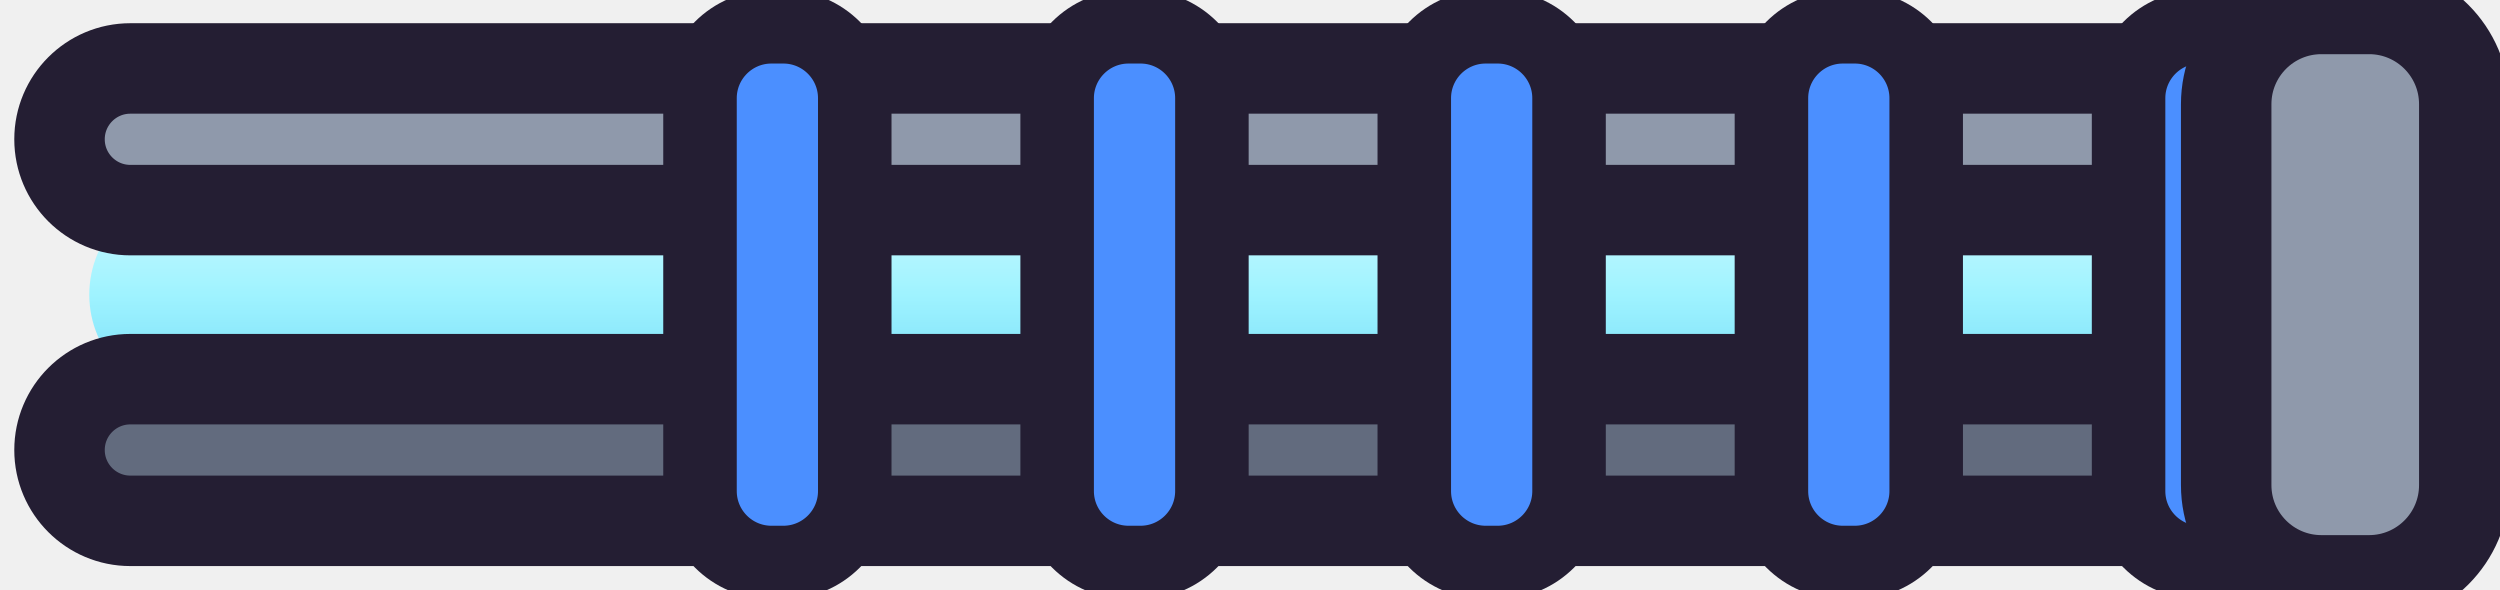
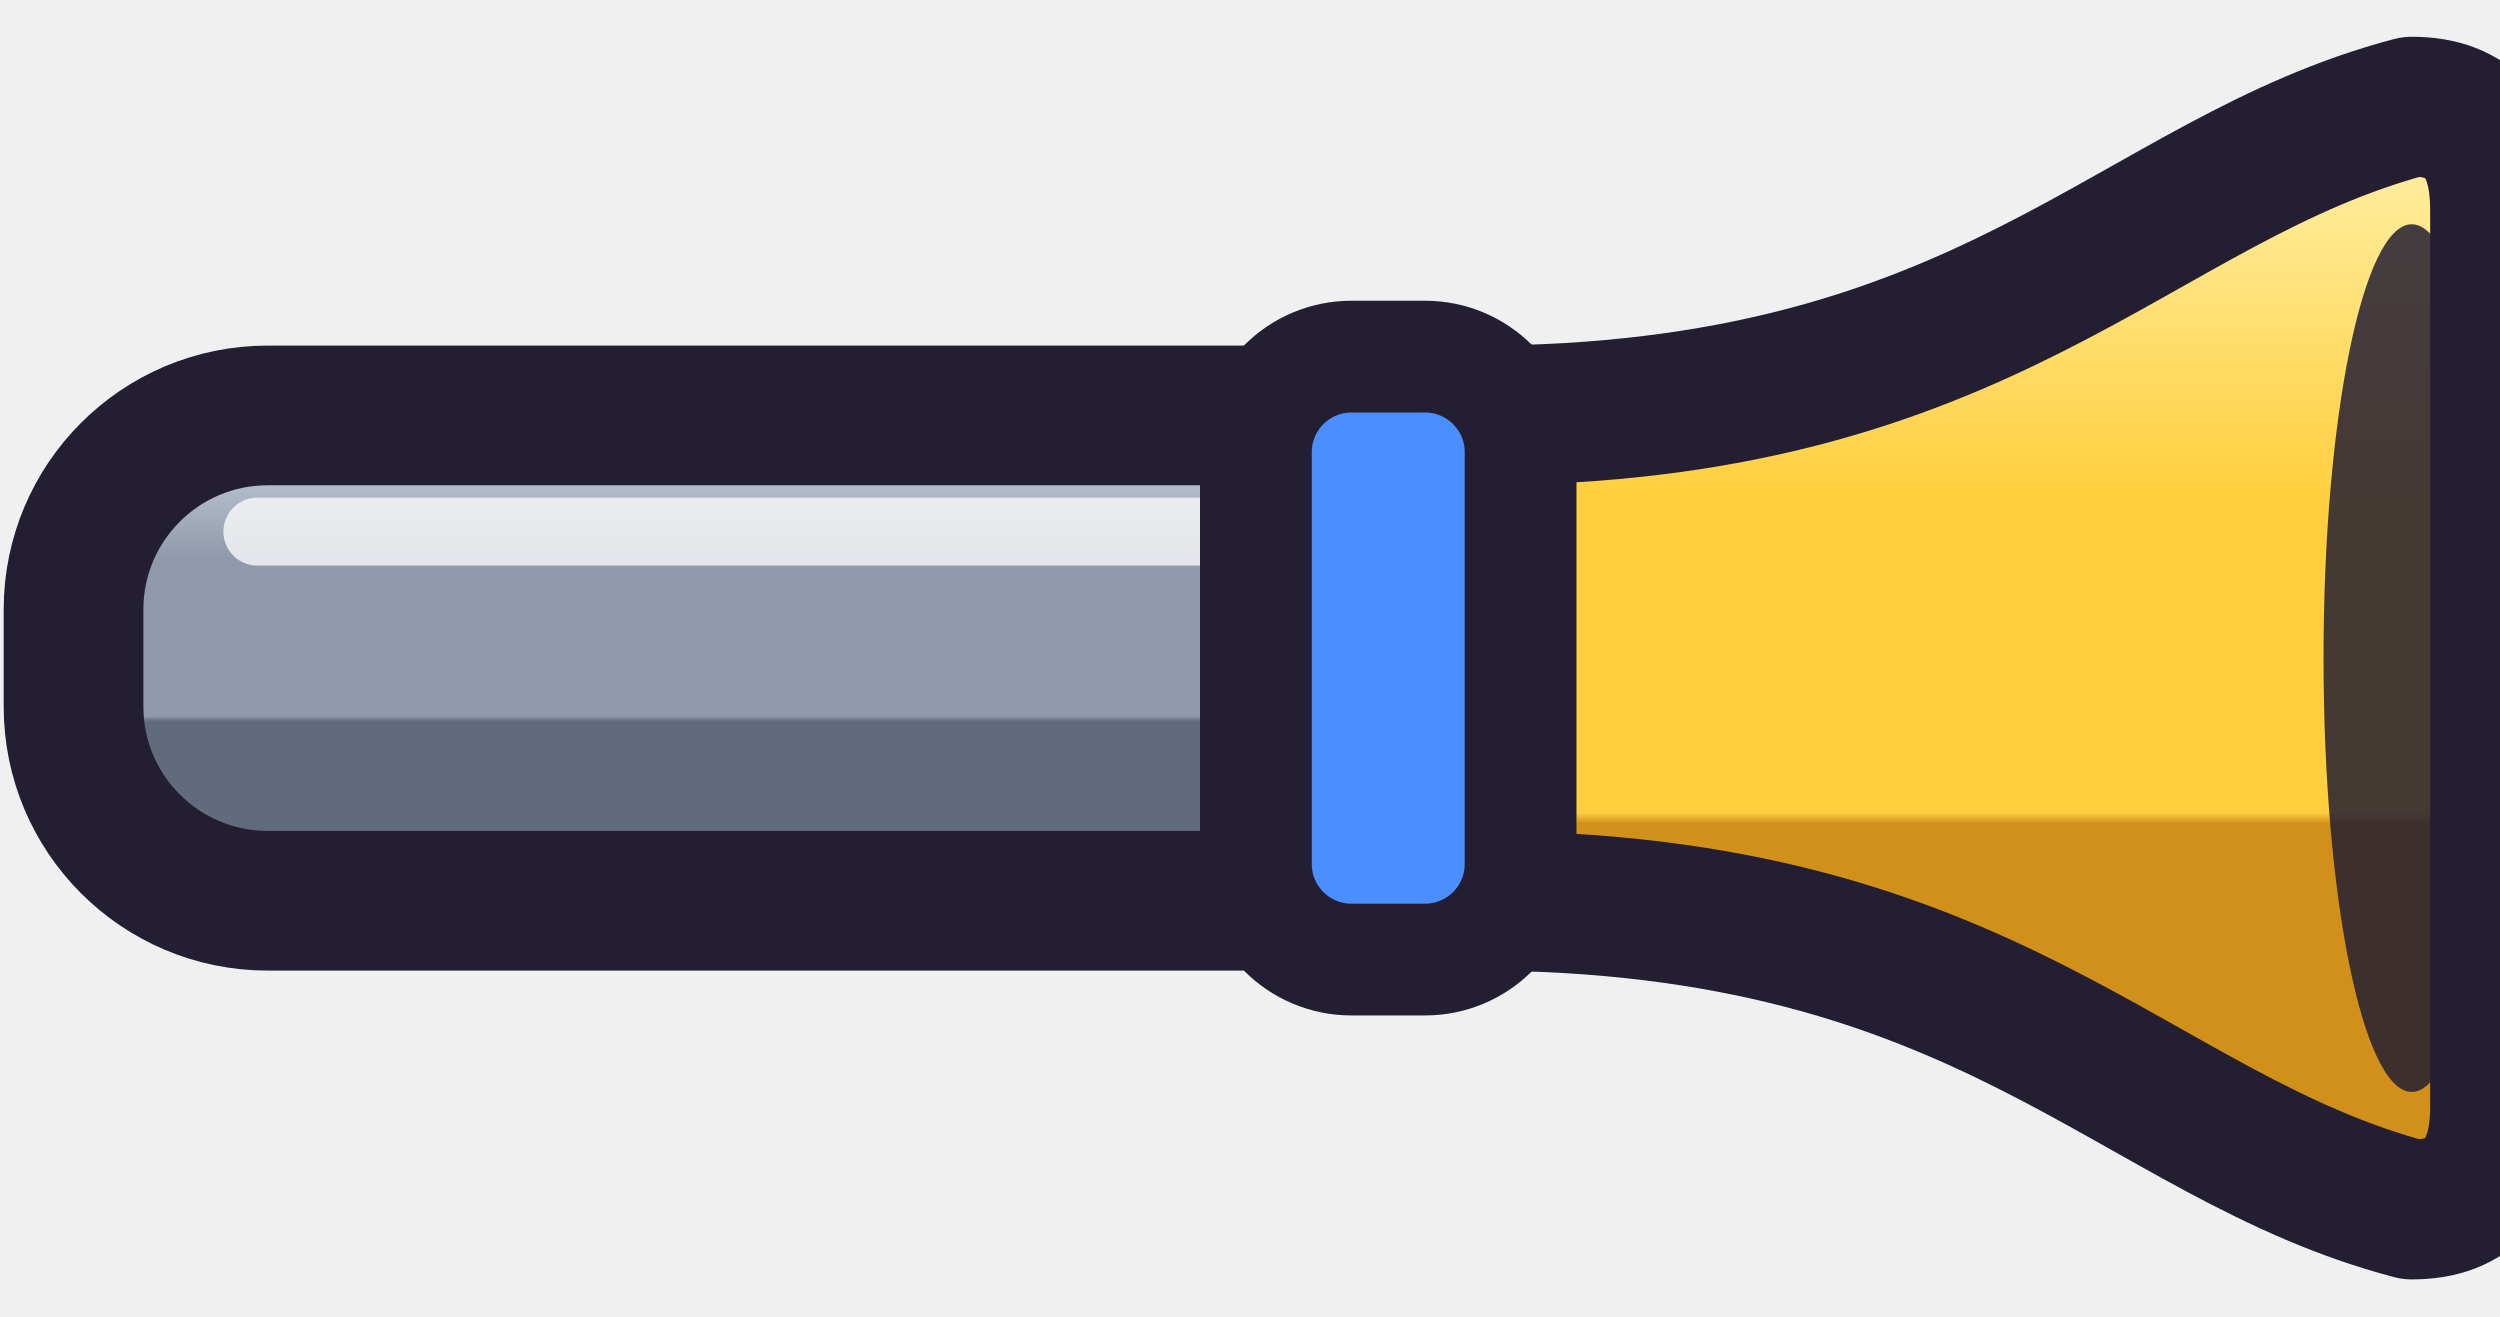
- <svg xmlns="http://www.w3.org/2000/svg" width="42" height="9.9" viewBox="0 -4.95 42 9.9">
+ <svg xmlns="http://www.w3.org/2000/svg" width="34" height="17.9" viewBox="0 -8.95 34 17.9">
  <defs>
-     <linearGradient id="a" x1="0" x2="0" y1="-3.5" y2="3.5" gradientUnits="userSpaceOnUse">
-       <stop offset="0" stop-color="#fff" />
-       <stop offset=".5" stop-color="#9ff3ff" />
-       <stop offset="1" stop-color="#48c2f0" />
+     <linearGradient id="a" x1="0" x2="0" y1="-3.3" y2="3.3" gradientUnits="userSpaceOnUse">
+       <stop offset="0" stop-color="#d5dce8" />
+       <stop offset=".3" stop-color="#8f99ab" />
+       <stop offset=".62" stop-color="#8f99ab" />
+       <stop offset=".63" stop-color="#626b7e" />
+       <stop offset="1" stop-color="#626b7e" />
+     </linearGradient>
+     <linearGradient id="b" x1="0" x2="0" y1="-7.5" y2="7.5" gradientUnits="userSpaceOnUse">
+       <stop offset="0" stop-color="#fff3b0" />
+       <stop offset=".35" stop-color="#ffcf3f" />
+       <stop offset=".64" stop-color="#ffcf3f" />
+       <stop offset=".65" stop-color="#d1901a" />
+       <stop offset="1" stop-color="#d1901a" />
    </linearGradient>
  </defs>
-   <rect width="38" height="3.5" x="1.5" y="-1.75" fill="url(#a)" rx="1.75" />
-   <rect width="39.5" height="2.38" x="1" y="-3.8" fill="#8f99ab" stroke="#241e33" stroke-width="1.52" rx="1.19" />
-   <rect width="39.5" height="2.38" x="1" y="1.42" fill="#626b7e" stroke="#241e33" stroke-width="1.52" rx="1.19" />
-   <rect width="2.6" height="9" x="11.76" y="-4.5" fill="#4b8fff" stroke="#241e33" stroke-width="1.235" rx="1.2" />
-   <rect width="2.6" height="9" x="17.76" y="-4.5" fill="#4b8fff" stroke="#241e33" stroke-width="1.235" rx="1.2" />
-   <rect width="2.6" height="9" x="23.76" y="-4.5" fill="#4b8fff" stroke="#241e33" stroke-width="1.235" rx="1.2" />
-   <rect width="2.6" height="9" x="29.76" y="-4.5" fill="#4b8fff" stroke="#241e33" stroke-width="1.235" rx="1.2" />
-   <rect width="2.6" height="9" x="35.76" y="-4.5" fill="#4b8fff" stroke="#241e33" stroke-width="1.235" rx="1.2" />
-   <rect width="4" height="9.6" x="37.4" y="-4.8" fill="#8f99ab" stroke="#241e33" stroke-width="1.52" rx="1.6" />
+   <rect width="21.08" height="6.6" x="1" y="-3.3" fill="url(#a)" stroke="#241e33" stroke-width="1.9" rx="2.64" />
+   <path stroke="#fff" stroke-linecap="round" stroke-width=".924" d="M3.5-1.72h15.58" opacity=".75" />
+   <path fill="url(#b)" stroke="#241e33" stroke-linejoin="round" stroke-width="1.9" d="M20.08-3.3c7 0 8.92-3.2 12.72-4.2q1.2 0 1.2 1.4V6.1q0 1.4-1.2 1.4c-3.8-1-5.72-4.2-12.72-4.2Z" />
+   <ellipse cx="32.8" fill="#241e33" opacity=".85" rx="1.2" ry="5.9" />
+   <rect width="3.6" height="8.2" x="17.08" y="-4.1" fill="#4b8fff" stroke="#241e33" stroke-width="1.52" rx="1.3" />
</svg>
